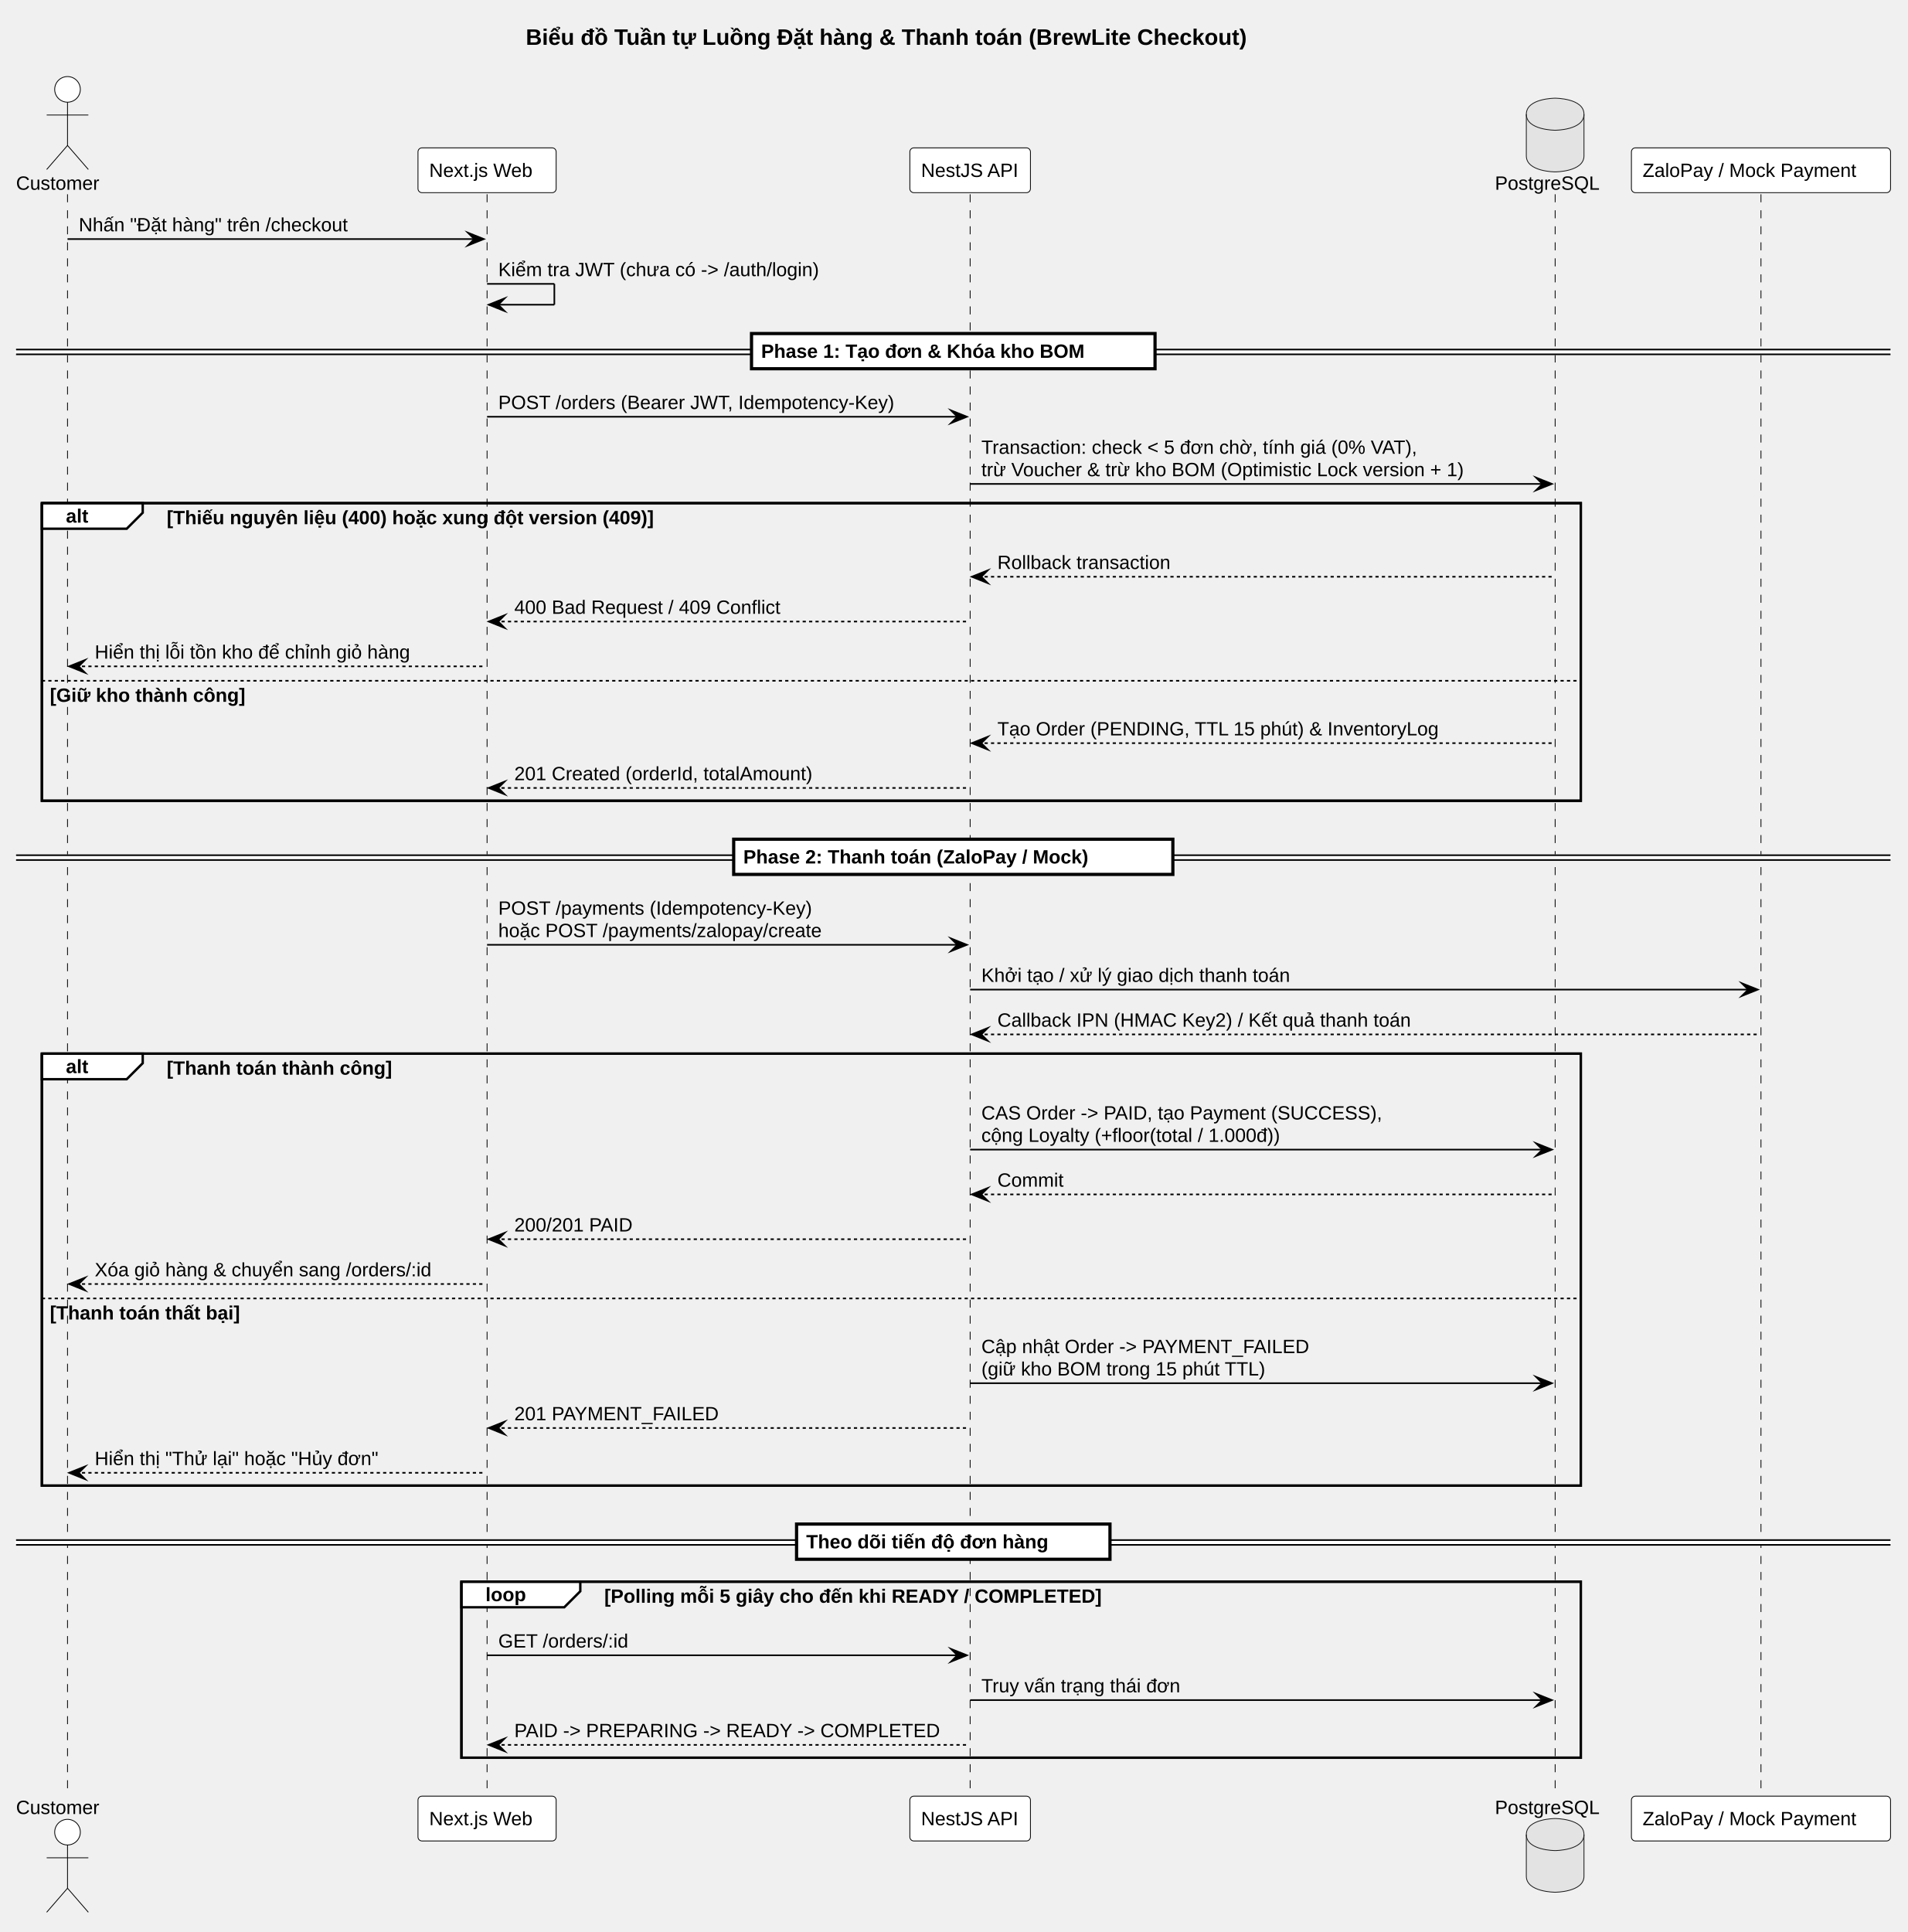
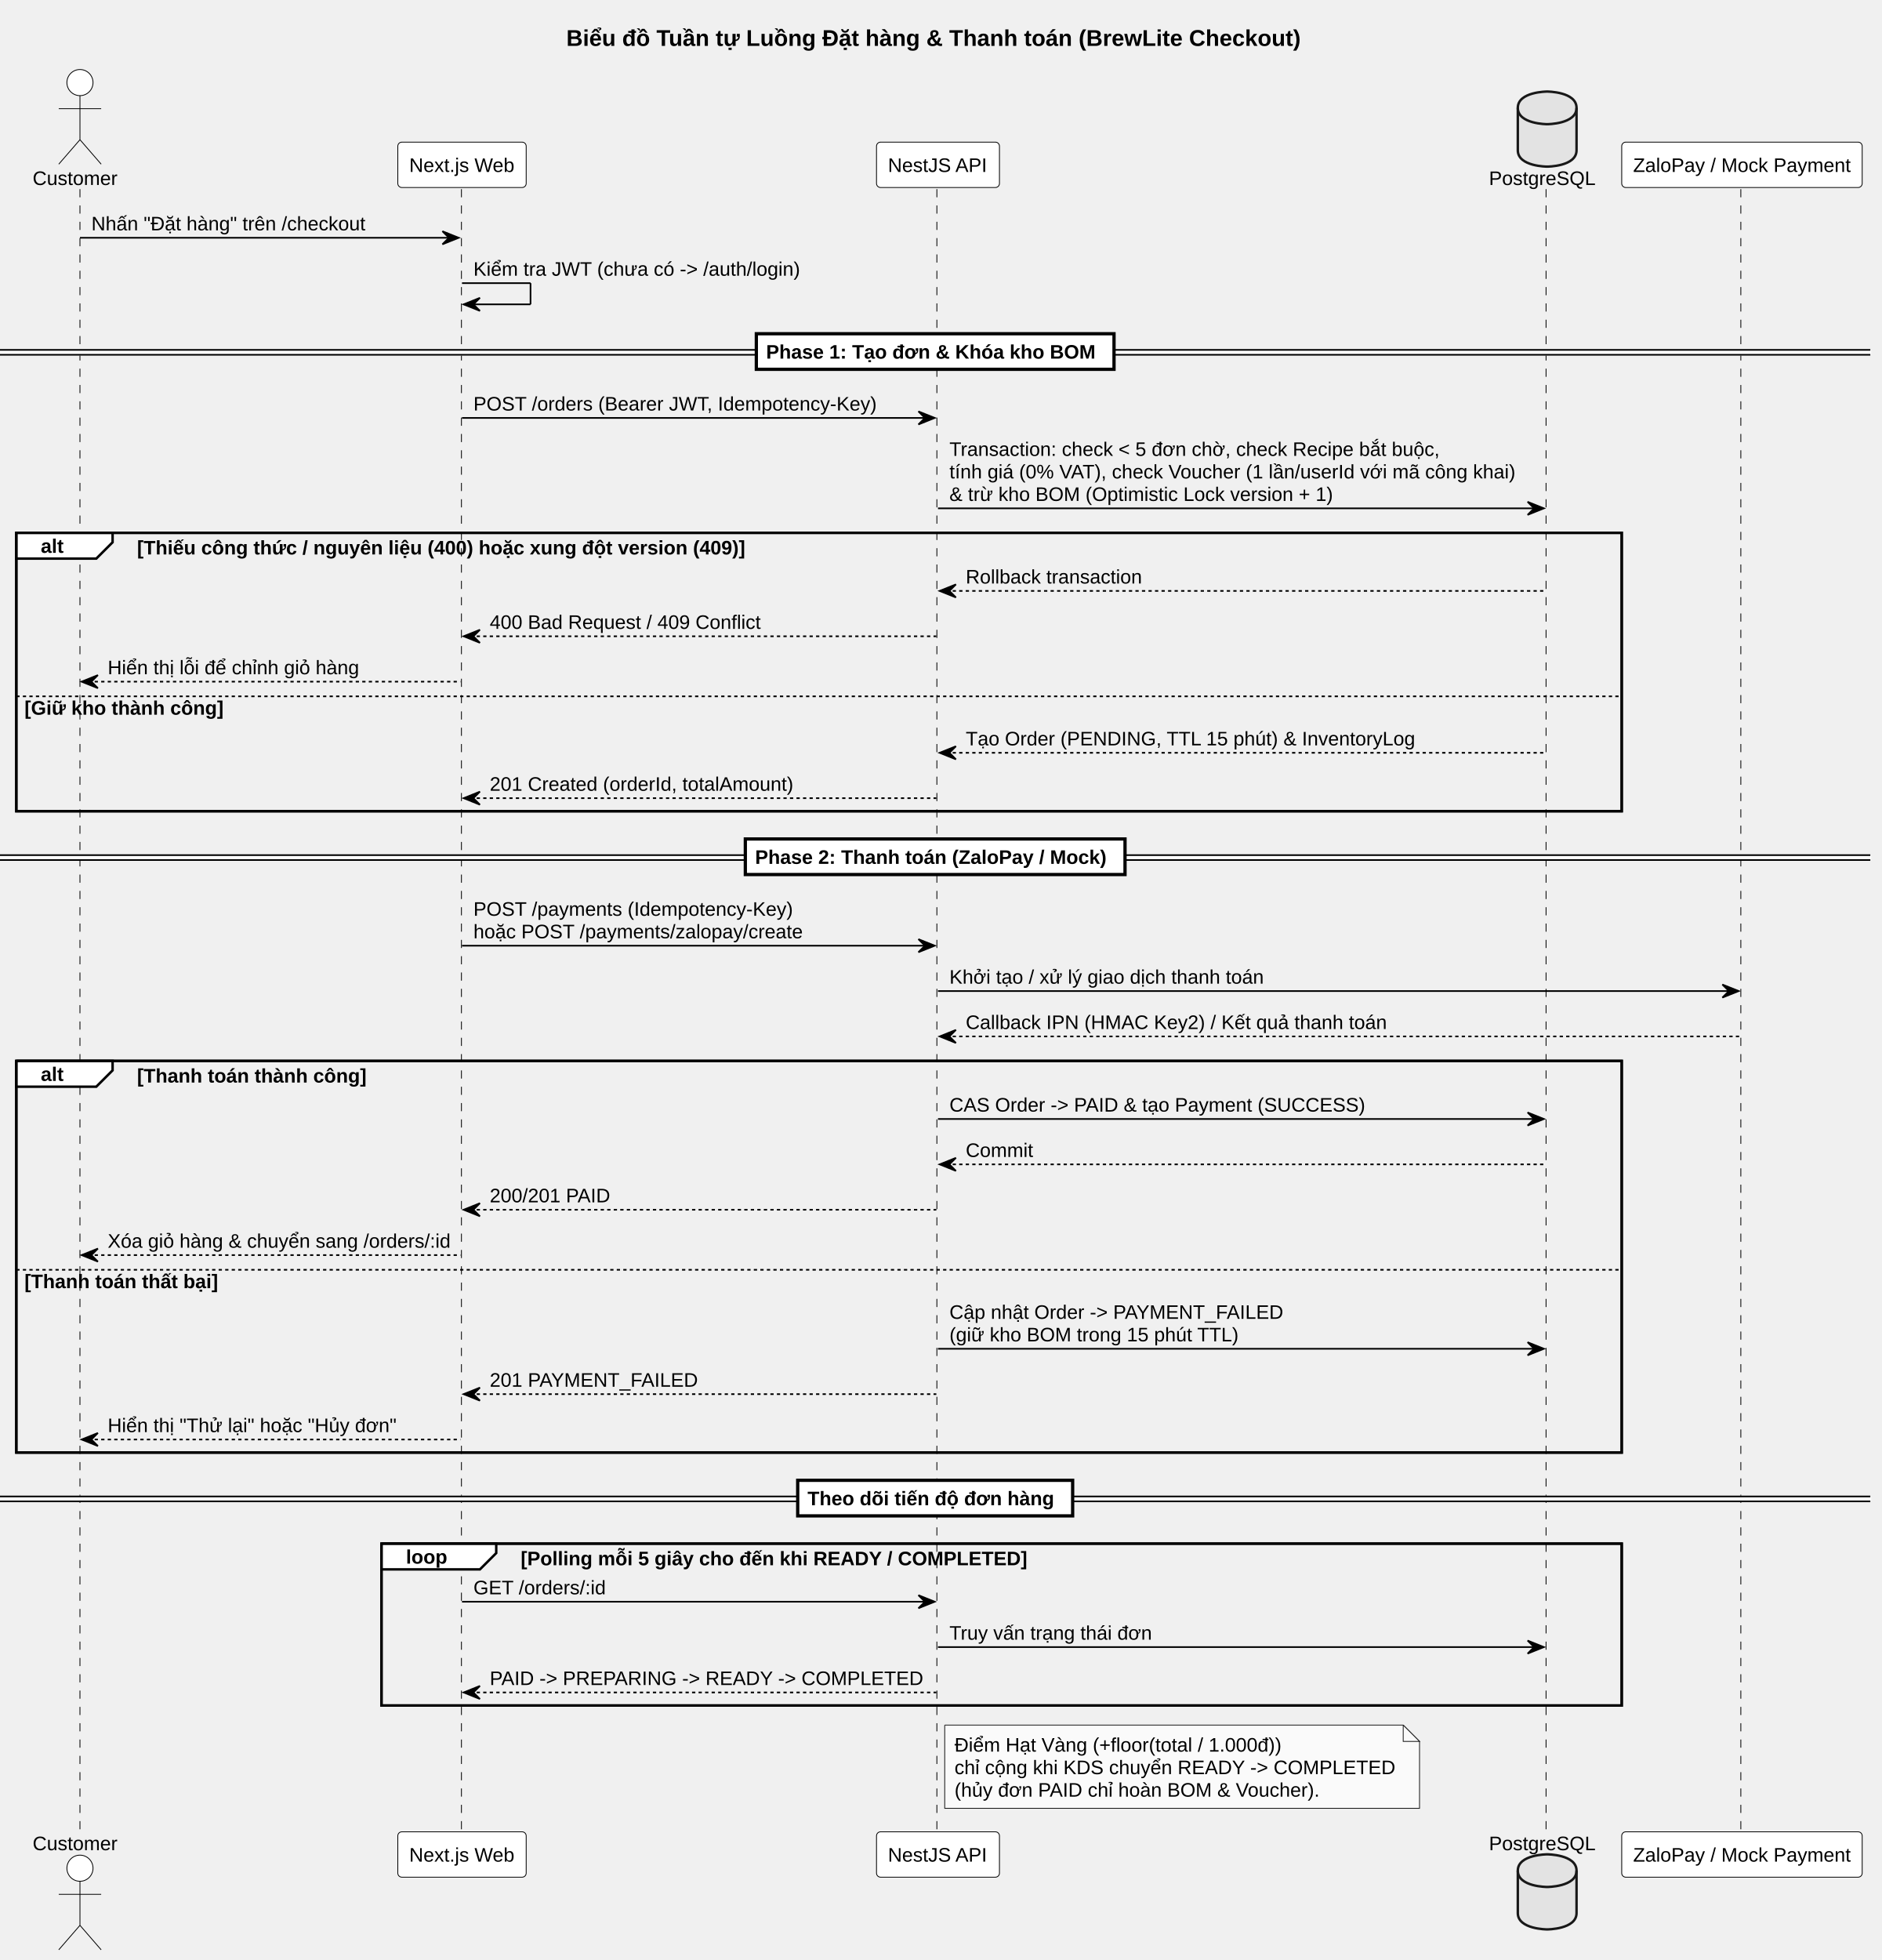
- <svg xmlns="http://www.w3.org/2000/svg" version="1.1" data-diagram-type="SEQUENCE" style="width:1191px;height:1206px;background:#FFFFFF;" width="1191px" height="1206px" viewBox="0 0 1191 1206" zoomAndPan="magnify" preserveAspectRatio="none" contentStyleType="text/css">
+ <svg xmlns="http://www.w3.org/2000/svg" contentStyleType="text/css" height="1201px" preserveAspectRatio="none" style="width:1153px;height:1201px;background:#FFFFFF;" version="1.1" viewBox="0 0 1153 1201" width="1153px" zoomAndPan="magnify">
  <defs />
-   <g font-family="sans-serif" lengthAdjust="spacing">
-     <g class="title" data-source-line="23">
-       <text x="328.217" y="27.995" fill="#000" font-size="14" textLength="532.704" font-weight="700" font-family="'Arial'">Biểu đồ Tuần tự Luồng Đặt hàng &amp; Thanh toán (BrewLite Checkout)</text>
-     </g>
-     <rect x="26.145" y="314.078" width="960.641" height="185.781" fill="none" style="stroke:#000;stroke-width:1.5;" />
-     <rect x="26.145" y="657.703" width="960.641" height="269.656" fill="none" style="stroke:#000;stroke-width:1.5;" />
-     <rect x="288.047" y="987.328" width="698.738" height="109.875" fill="none" style="stroke:#000;stroke-width:1.5;" />
-     <g class="participant-lifeline" data-qualified-name="Customer" data-entity-uid="part1" id="part1-lifeline" data-source-line="25">
-       <g>
-         <rect x="38.645" y="121.266" width="8" height="999.938" fill="#000" fill-opacity="0" />
-         <line x1="42.145" y1="121.266" x2="42.145" y2="1121.203" style="stroke:#000;stroke-width:0.5;stroke-dasharray:5,5;" />
-       </g>
-     </g>
-     <g class="participant-lifeline" data-qualified-name="Web" data-entity-uid="part2" id="part2-lifeline" data-source-line="26">
-       <g>
-         <rect x="300.547" y="121.266" width="8" height="999.938" fill="#000" fill-opacity="0" />
-         <line x1="304.047" y1="121.266" x2="304.047" y2="1121.203" style="stroke:#000;stroke-width:0.5;stroke-dasharray:5,5;" />
-       </g>
-     </g>
-     <g class="participant-lifeline" data-qualified-name="API" data-entity-uid="part3" id="part3-lifeline" data-source-line="27">
-       <g>
-         <rect x="602.1" y="121.266" width="8" height="999.938" fill="#000" fill-opacity="0" />
-         <line x1="605.6" y1="121.266" x2="605.6" y2="1121.203" style="stroke:#000;stroke-width:0.5;stroke-dasharray:5,5;" />
-       </g>
-     </g>
-     <g class="participant-lifeline" data-qualified-name="DB" data-entity-uid="part4" id="part4-lifeline" data-source-line="28">
-       <g>
-         <rect x="967.285" y="121.266" width="8" height="999.938" fill="#000" fill-opacity="0" />
-         <line x1="970.785" y1="121.266" x2="970.785" y2="1121.203" style="stroke:#000;stroke-width:0.5;stroke-dasharray:5,5;" />
-       </g>
-     </g>
-     <g class="participant-lifeline" data-qualified-name="Gateway" data-entity-uid="part5" id="part5-lifeline" data-source-line="29">
-       <g>
-         <rect x="1095.766" y="121.266" width="8" height="999.938" fill="#000" fill-opacity="0" />
-         <line x1="1099.266" y1="121.266" x2="1099.266" y2="1121.203" style="stroke:#000;stroke-width:0.5;stroke-dasharray:5,5;" />
-       </g>
-     </g>
-     <g class="participant participant-head" data-qualified-name="Customer" data-entity-uid="part1" id="part1-head" data-source-line="25">
-       <text x="10" y="118.436" fill="#000" font-size="12" textLength="58.289" font-family="'Arial'">Customer</text>
-       <ellipse cx="42.145" cy="55.797" rx="8" ry="8" fill="#FFF" style="stroke:#000;stroke-width:0.5;" />
-       <path d="M42.145,63.797 L42.145,90.797 M29.145,71.797 L55.145,71.797 M42.145,90.797 L29.145,105.797 M42.145,90.797 L55.145,105.797" style="stroke:#000;stroke-width:0.5;" fill="none" />
-     </g>
-     <g class="participant participant-head" data-qualified-name="Web" data-entity-uid="part2" id="part2-head" data-source-line="26">
-       <rect x="260.924" y="92.297" width="86.246" height="27.969" fill="#FFF" style="stroke:#000;stroke-width:0.5;" rx="2.5" ry="2.5" />
-       <text x="267.924" y="110.436" fill="#000" font-size="12" textLength="72.246" font-family="'Arial'">Next.js Web</text>
-     </g>
-     <g class="participant participant-head" data-qualified-name="API" data-entity-uid="part3" id="part3-head" data-source-line="27">
-       <rect x="567.964" y="92.297" width="75.271" height="27.969" fill="#FFF" style="stroke:#000;stroke-width:0.5;" rx="2.5" ry="2.5" />
-       <text x="574.964" y="110.436" fill="#000" font-size="12" textLength="61.271" font-family="'Arial'">NestJS API</text>
-     </g>
-     <g class="participant participant-head" data-qualified-name="DB" data-entity-uid="part4" id="part4-head" data-source-line="28">
-       <text x="933.177" y="118.436" fill="#000" font-size="12" textLength="69.217" font-family="'Arial'">PostgreSQL</text>
-       <path d="M952.785,71.297 C952.785,61.297 970.785,61.297 970.785,61.297 C970.785,61.297 988.785,61.297 988.785,71.297 L988.785,97.297 C988.785,107.297 970.785,107.297 970.785,107.297 C970.785,107.297 952.785,107.297 952.785,97.297 L952.785,71.297" style="stroke:#181818;stroke-width:0.5;" fill="#E3E3E3" />
-       <path d="M952.785,71.297 C952.785,81.297 970.785,81.297 970.785,81.297 C970.785,81.297 988.785,81.297 988.785,71.297" style="stroke:#181818;stroke-width:0.5;" fill="none" />
-     </g>
-     <g class="participant participant-head" data-qualified-name="Gateway" data-entity-uid="part5" id="part5-head" data-source-line="29">
-       <rect x="1018.394" y="92.297" width="161.744" height="27.969" fill="#FFF" style="stroke:#000;stroke-width:0.5;" rx="2.5" ry="2.5" />
-       <text x="1025.394" y="110.436" fill="#000" font-size="12" textLength="147.744" font-family="'Arial'">ZaloPay / Mock Payment</text>
-     </g>
-     <g class="participant participant-tail" data-qualified-name="Customer" data-entity-uid="part1" id="part1-tail" data-source-line="25">
-       <text x="10" y="1132.342" fill="#000" font-size="12" textLength="58.289" font-family="'Arial'">Customer</text>
-       <ellipse cx="42.145" cy="1143.672" rx="8" ry="8" fill="#FFF" style="stroke:#000;stroke-width:0.5;" />
-       <path d="M42.145,1151.672 L42.145,1178.672 M29.145,1159.672 L55.145,1159.672 M42.145,1178.672 L29.145,1193.672 M42.145,1178.672 L55.145,1193.672" style="stroke:#000;stroke-width:0.5;" fill="none" />
-     </g>
-     <g class="participant participant-tail" data-qualified-name="Web" data-entity-uid="part2" id="part2-tail" data-source-line="26">
-       <rect x="260.924" y="1121.203" width="86.246" height="27.969" fill="#FFF" style="stroke:#000;stroke-width:0.5;" rx="2.5" ry="2.5" />
-       <text x="267.924" y="1139.342" fill="#000" font-size="12" textLength="72.246" font-family="'Arial'">Next.js Web</text>
-     </g>
-     <g class="participant participant-tail" data-qualified-name="API" data-entity-uid="part3" id="part3-tail" data-source-line="27">
-       <rect x="567.964" y="1121.203" width="75.271" height="27.969" fill="#FFF" style="stroke:#000;stroke-width:0.5;" rx="2.5" ry="2.5" />
-       <text x="574.964" y="1139.342" fill="#000" font-size="12" textLength="61.271" font-family="'Arial'">NestJS API</text>
-     </g>
-     <g class="participant participant-tail" data-qualified-name="DB" data-entity-uid="part4" id="part4-tail" data-source-line="28">
-       <text x="933.177" y="1132.342" fill="#000" font-size="12" textLength="69.217" font-family="'Arial'">PostgreSQL</text>
-       <path d="M952.785,1145.172 C952.785,1135.172 970.785,1135.172 970.785,1135.172 C970.785,1135.172 988.785,1135.172 988.785,1145.172 L988.785,1171.172 C988.785,1181.172 970.785,1181.172 970.785,1181.172 C970.785,1181.172 952.785,1181.172 952.785,1171.172 L952.785,1145.172" style="stroke:#181818;stroke-width:0.5;" fill="#E3E3E3" />
-       <path d="M952.785,1145.172 C952.785,1155.172 970.785,1155.172 970.785,1155.172 C970.785,1155.172 988.785,1155.172 988.785,1145.172" style="stroke:#181818;stroke-width:0.5;" fill="none" />
-     </g>
-     <g class="participant participant-tail" data-qualified-name="Gateway" data-entity-uid="part5" id="part5-tail" data-source-line="29">
-       <rect x="1018.394" y="1121.203" width="161.744" height="27.969" fill="#FFF" style="stroke:#000;stroke-width:0.5;" rx="2.5" ry="2.5" />
-       <text x="1025.394" y="1139.342" fill="#000" font-size="12" textLength="147.744" font-family="'Arial'">ZaloPay / Mock Payment</text>
-     </g>
-     <g class="message" data-entity-1="part1" data-entity-2="part2" id="msg1" data-source-line="31">
-       <polygon points="292.047,145.234,302.047,149.234,292.047,153.234,296.047,149.234" fill="#000" style="stroke:#000;stroke-width:1;stroke-linejoin:miter;stroke-miterlimit:10;" />
-       <line x1="42.145" y1="149.234" x2="298.047" y2="149.234" style="stroke:#000;stroke-width:1;" />
-       <text x="49.145" y="144.404" fill="#000" font-size="12" textLength="192.832" font-family="'Arial'">Nhấn "Đặt hàng" trên /checkout</text>
-     </g>
-     <g class="message" data-entity-1="part2" data-entity-2="part2" id="msg2" data-source-line="32">
-       <line x1="304.047" y1="177.203" x2="346.047" y2="177.203" style="stroke:#000;stroke-width:1;" />
-       <line x1="346.047" y1="177.203" x2="346.047" y2="190.203" style="stroke:#000;stroke-width:1;" />
-       <line x1="305.047" y1="190.203" x2="346.047" y2="190.203" style="stroke:#000;stroke-width:1;" />
-       <polygon points="315.047,186.203,305.047,190.203,315.047,194.203,311.047,190.203" fill="#000" style="stroke:#000;stroke-width:1;stroke-linejoin:miter;stroke-miterlimit:10;" />
-       <text x="311.047" y="172.373" fill="#000" font-size="12" textLength="224.326" font-family="'Arial'">Kiểm tra JWT (chưa có -&gt; /auth/login)</text>
-     </g>
-     <rect x="10" y="218.188" width="1170.138" height="3" fill="#FFF" style="stroke:#FFF;stroke-width:1;" />
-     <line x1="10" y1="218.188" x2="1180.138" y2="218.188" style="stroke:#000;stroke-width:1;" />
-     <line x1="10" y1="221.188" x2="1180.138" y2="221.188" style="stroke:#000;stroke-width:1;" />
-     <rect x="469.121" y="208.203" width="251.896" height="21.969" fill="#FFF" style="stroke:#000;stroke-width:2;" />
-     <text x="475.121" y="223.342" fill="#000" font-size="12" textLength="233.719" font-weight="700" font-family="'Arial'">Phase 1: Tạo đơn &amp; Khóa kho BOM</text>
-     <g class="message" data-entity-1="part2" data-entity-2="part3" id="msg3" data-source-line="36">
-       <polygon points="593.6,256.141,603.6,260.141,593.6,264.141,597.6,260.141" fill="#000" style="stroke:#000;stroke-width:1;stroke-linejoin:miter;stroke-miterlimit:10;" />
-       <line x1="304.047" y1="260.141" x2="599.6" y2="260.141" style="stroke:#000;stroke-width:1;" />
-       <text x="311.047" y="255.311" fill="#000" font-size="12" textLength="270.785" font-family="'Arial'">POST /orders (Bearer JWT, Idempotency-Key)</text>
-     </g>
-     <g class="message" data-entity-1="part3" data-entity-2="part4" id="msg4" data-source-line="37">
-       <polygon points="958.785,298.078,968.785,302.078,958.785,306.078,962.785,302.078" fill="#000" style="stroke:#000;stroke-width:1;stroke-linejoin:miter;stroke-miterlimit:10;" />
-       <line x1="605.6" y1="302.078" x2="964.785" y2="302.078" style="stroke:#000;stroke-width:1;" />
-       <text x="612.6" y="283.279" fill="#000" font-size="12" textLength="307.049" font-family="'Arial'">Transaction: check &lt; 5 đơn chờ, tính giá (0% VAT),</text>
-       <text x="612.6" y="297.248" fill="#000" font-size="12" textLength="341.186" font-family="'Arial'">trừ Voucher &amp; trừ kho BOM (Optimistic Lock version + 1)</text>
-     </g>
-     <path d="M26.145,314.078 L89.092,314.078 L89.092,320.047 L79.092,330.047 L26.145,330.047 L26.145,314.078" style="stroke:#000;stroke-width:1.5;" fill="#FFF" />
-     <rect x="26.145" y="314.078" width="960.641" height="185.781" fill="none" style="stroke:#000;stroke-width:1.5;" />
-     <text x="41.145" y="326.217" fill="#000" font-size="12" textLength="17.947" font-weight="700" font-family="'Arial'">alt</text>
-     <text x="104.092" y="327.217" fill="#000" font-size="12" textLength="366.943" font-weight="700" font-family="'Arial'">[Thiếu nguyên liệu (400) hoặc xung đột version (409)]</text>
-     <g class="message" data-entity-1="part4" data-entity-2="part3" id="msg5" data-source-line="40">
-       <polygon points="616.6,356.016,606.6,360.016,616.6,364.016,612.6,360.016" fill="#000" style="stroke:#000;stroke-width:1;stroke-linejoin:miter;stroke-miterlimit:10;" />
-       <line x1="610.6" y1="360.016" x2="969.785" y2="360.016" style="stroke:#000;stroke-width:1;stroke-dasharray:2,2;" />
-       <text x="622.6" y="355.186" fill="#000" font-size="12" textLength="122.467" font-family="'Arial'">Rollback transaction</text>
-     </g>
-     <g class="message" data-entity-1="part3" data-entity-2="part2" id="msg6" data-source-line="41">
-       <polygon points="315.047,383.984,305.047,387.984,315.047,391.984,311.047,387.984" fill="#000" style="stroke:#000;stroke-width:1;stroke-linejoin:miter;stroke-miterlimit:10;" />
-       <line x1="309.047" y1="387.984" x2="604.6" y2="387.984" style="stroke:#000;stroke-width:1;stroke-dasharray:2,2;" />
-       <text x="321.047" y="383.154" fill="#000" font-size="12" textLength="186.932" font-family="'Arial'">400 Bad Request / 409 Conflict</text>
-     </g>
-     <g class="message" data-entity-1="part2" data-entity-2="part1" id="msg7" data-source-line="42">
-       <polygon points="53.145,411.953,43.145,415.953,53.145,419.953,49.145,415.953" fill="#000" style="stroke:#000;stroke-width:1;stroke-linejoin:miter;stroke-miterlimit:10;" />
-       <line x1="47.145" y1="415.953" x2="303.047" y2="415.953" style="stroke:#000;stroke-width:1;stroke-dasharray:2,2;" />
-       <text x="59.145" y="411.123" fill="#000" font-size="12" textLength="225.287" font-family="'Arial'">Hiển thị lỗi tồn kho để chỉnh giỏ hàng</text>
-     </g>
-     <line x1="26.145" y1="424.953" x2="986.785" y2="424.953" style="stroke:#000;stroke-width:1;stroke-dasharray:2,2;" />
-     <text x="31.145" y="438.092" fill="#000" font-size="12" textLength="142.729" font-weight="700" font-family="'Arial'">[Giữ kho thành công]</text>
-     <g class="message" data-entity-1="part4" data-entity-2="part3" id="msg8" data-source-line="44">
-       <polygon points="616.6,459.891,606.6,463.891,616.6,467.891,612.6,463.891" fill="#000" style="stroke:#000;stroke-width:1;stroke-linejoin:miter;stroke-miterlimit:10;" />
-       <line x1="610.6" y1="463.891" x2="969.785" y2="463.891" style="stroke:#000;stroke-width:1;stroke-dasharray:2,2;" />
-       <text x="622.6" y="459.061" fill="#000" font-size="12" textLength="303.533" font-family="'Arial'">Tạo Order (PENDING, TTL 15 phút) &amp; InventoryLog</text>
-     </g>
-     <g class="message" data-entity-1="part3" data-entity-2="part2" id="msg9" data-source-line="45">
-       <polygon points="315.047,487.859,305.047,491.859,315.047,495.859,311.047,491.859" fill="#000" style="stroke:#000;stroke-width:1;stroke-linejoin:miter;stroke-miterlimit:10;" />
-       <line x1="309.047" y1="491.859" x2="604.6" y2="491.859" style="stroke:#000;stroke-width:1;stroke-dasharray:2,2;" />
-       <text x="321.047" y="487.029" fill="#000" font-size="12" textLength="213.24" font-family="'Arial'">201 Created (orderId, totalAmount)</text>
-     </g>
-     <rect x="10" y="533.844" width="1170.138" height="3" fill="#FFF" style="stroke:#FFF;stroke-width:1;" />
-     <line x1="10" y1="533.844" x2="1180.138" y2="533.844" style="stroke:#000;stroke-width:1;" />
-     <line x1="10" y1="536.844" x2="1180.138" y2="536.844" style="stroke:#000;stroke-width:1;" />
-     <rect x="457.997" y="523.859" width="274.145" height="21.969" fill="#FFF" style="stroke:#000;stroke-width:2;" />
-     <text x="463.997" y="538.998" fill="#000" font-size="12" textLength="255.967" font-weight="700" font-family="'Arial'">Phase 2: Thanh toán (ZaloPay / Mock)</text>
-     <g class="message" data-entity-1="part2" data-entity-2="part3" id="msg10" data-source-line="50">
-       <polygon points="593.6,585.766,603.6,589.766,593.6,593.766,597.6,589.766" fill="#000" style="stroke:#000;stroke-width:1;stroke-linejoin:miter;stroke-miterlimit:10;" />
-       <line x1="304.047" y1="589.766" x2="599.6" y2="589.766" style="stroke:#000;stroke-width:1;" />
-       <text x="311.047" y="570.967" fill="#000" font-size="12" textLength="217.635" font-family="'Arial'">POST /payments (Idempotency-Key)</text>
-       <text x="311.047" y="584.936" fill="#000" font-size="12" textLength="224.748" font-family="'Arial'">hoặc POST /payments/zalopay/create</text>
-     </g>
-     <g class="message" data-entity-1="part3" data-entity-2="part5" id="msg11" data-source-line="51">
-       <polygon points="1087.266,613.734,1097.266,617.734,1087.266,621.734,1091.266,617.734" fill="#000" style="stroke:#000;stroke-width:1;stroke-linejoin:miter;stroke-miterlimit:10;" />
-       <line x1="605.6" y1="617.734" x2="1093.266" y2="617.734" style="stroke:#000;stroke-width:1;" />
-       <text x="612.6" y="612.904" fill="#000" font-size="12" textLength="217.934" font-family="'Arial'">Khởi tạo / xử lý giao dịch thanh toán</text>
-     </g>
-     <g class="message" data-entity-1="part5" data-entity-2="part3" id="msg12" data-source-line="52">
-       <polygon points="616.6,641.703,606.6,645.703,616.6,649.703,612.6,645.703" fill="#000" style="stroke:#000;stroke-width:1;stroke-linejoin:miter;stroke-miterlimit:10;" />
-       <line x1="610.6" y1="645.703" x2="1098.266" y2="645.703" style="stroke:#000;stroke-width:1;stroke-dasharray:2,2;" />
-       <text x="622.6" y="640.873" fill="#000" font-size="12" textLength="284.959" font-family="'Arial'">Callback IPN (HMAC Key2) / Kết quả thanh toán</text>
-     </g>
-     <path d="M26.145,657.703 L89.092,657.703 L89.092,663.672 L79.092,673.672 L26.145,673.672 L26.145,657.703" style="stroke:#000;stroke-width:1.5;" fill="#FFF" />
-     <rect x="26.145" y="657.703" width="960.641" height="269.656" fill="none" style="stroke:#000;stroke-width:1.5;" />
-     <text x="41.145" y="669.842" fill="#000" font-size="12" textLength="17.947" font-weight="700" font-family="'Arial'">alt</text>
-     <text x="104.092" y="670.842" fill="#000" font-size="12" textLength="167.988" font-weight="700" font-family="'Arial'">[Thanh toán thành công]</text>
-     <g class="message" data-entity-1="part3" data-entity-2="part4" id="msg13" data-source-line="55">
-       <polygon points="958.785,713.609,968.785,717.609,958.785,721.609,962.785,717.609" fill="#000" style="stroke:#000;stroke-width:1;stroke-linejoin:miter;stroke-miterlimit:10;" />
-       <line x1="605.6" y1="717.609" x2="964.785" y2="717.609" style="stroke:#000;stroke-width:1;" />
-       <text x="612.6" y="698.811" fill="#000" font-size="12" textLength="269.455" font-family="'Arial'">CAS Order -&gt; PAID, tạo Payment (SUCCESS),</text>
-       <text x="612.6" y="712.779" fill="#000" font-size="12" textLength="217.453" font-family="'Arial'">cộng Loyalty (+floor(total / 1.000đ))</text>
-     </g>
-     <g class="message" data-entity-1="part4" data-entity-2="part3" id="msg14" data-source-line="56">
-       <polygon points="616.6,741.578,606.6,745.578,616.6,749.578,612.6,745.578" fill="#000" style="stroke:#000;stroke-width:1;stroke-linejoin:miter;stroke-miterlimit:10;" />
-       <line x1="610.6" y1="745.578" x2="969.785" y2="745.578" style="stroke:#000;stroke-width:1;stroke-dasharray:2,2;" />
-       <text x="622.6" y="740.748" fill="#000" font-size="12" textLength="47.139" font-family="'Arial'">Commit</text>
-     </g>
-     <g class="message" data-entity-1="part3" data-entity-2="part2" id="msg15" data-source-line="57">
-       <polygon points="315.047,769.547,305.047,773.547,315.047,777.547,311.047,773.547" fill="#000" style="stroke:#000;stroke-width:1;stroke-linejoin:miter;stroke-miterlimit:10;" />
-       <line x1="309.047" y1="773.547" x2="604.6" y2="773.547" style="stroke:#000;stroke-width:1;stroke-dasharray:2,2;" />
-       <text x="321.047" y="768.717" fill="#000" font-size="12" textLength="81.891" font-family="'Arial'">200/201 PAID</text>
-     </g>
-     <g class="message" data-entity-1="part2" data-entity-2="part1" id="msg16" data-source-line="58">
-       <polygon points="53.145,797.516,43.145,801.516,53.145,805.516,49.145,801.516" fill="#000" style="stroke:#000;stroke-width:1;stroke-linejoin:miter;stroke-miterlimit:10;" />
-       <line x1="47.145" y1="801.516" x2="303.047" y2="801.516" style="stroke:#000;stroke-width:1;stroke-dasharray:2,2;" />
-       <text x="59.145" y="796.686" fill="#000" font-size="12" textLength="237.902" font-family="'Arial'">Xóa giỏ hàng &amp; chuyển sang /orders/:id</text>
-     </g>
-     <line x1="26.145" y1="810.516" x2="986.785" y2="810.516" style="stroke:#000;stroke-width:1;stroke-dasharray:2,2;" />
-     <text x="31.145" y="823.654" fill="#000" font-size="12" textLength="144.949" font-weight="700" font-family="'Arial'">[Thanh toán thất bại]</text>
-     <g class="message" data-entity-1="part3" data-entity-2="part4" id="msg17" data-source-line="60">
-       <polygon points="958.785,859.422,968.785,863.422,958.785,867.422,962.785,863.422" fill="#000" style="stroke:#000;stroke-width:1;stroke-linejoin:miter;stroke-miterlimit:10;" />
-       <line x1="605.6" y1="863.422" x2="964.785" y2="863.422" style="stroke:#000;stroke-width:1;" />
-       <text x="612.6" y="844.623" fill="#000" font-size="12" textLength="219.75" font-family="'Arial'">Cập nhật Order -&gt; PAYMENT_FAILED</text>
-       <text x="612.6" y="858.592" fill="#000" font-size="12" textLength="197.086" font-family="'Arial'">(giữ kho BOM trong 15 phút TTL)</text>
-     </g>
-     <g class="message" data-entity-1="part3" data-entity-2="part2" id="msg18" data-source-line="61">
-       <polygon points="315.047,887.391,305.047,891.391,315.047,895.391,311.047,891.391" fill="#000" style="stroke:#000;stroke-width:1;stroke-linejoin:miter;stroke-miterlimit:10;" />
-       <line x1="309.047" y1="891.391" x2="604.6" y2="891.391" style="stroke:#000;stroke-width:1;stroke-dasharray:2,2;" />
-       <text x="321.047" y="886.561" fill="#000" font-size="12" textLength="131.895" font-family="'Arial'">201 PAYMENT_FAILED</text>
-     </g>
-     <g class="message" data-entity-1="part2" data-entity-2="part1" id="msg19" data-source-line="62">
-       <polygon points="53.145,915.359,43.145,919.359,53.145,923.359,49.145,919.359" fill="#000" style="stroke:#000;stroke-width:1;stroke-linejoin:miter;stroke-miterlimit:10;" />
-       <line x1="47.145" y1="919.359" x2="303.047" y2="919.359" style="stroke:#000;stroke-width:1;stroke-dasharray:2,2;" />
-       <text x="59.145" y="914.529" fill="#000" font-size="12" textLength="199.711" font-family="'Arial'">Hiển thị "Thử lại" hoặc "Hủy đơn"</text>
-     </g>
-     <rect x="10" y="961.344" width="1170.138" height="3" fill="#FFF" style="stroke:#FFF;stroke-width:1;" />
-     <line x1="10" y1="961.344" x2="1180.138" y2="961.344" style="stroke:#000;stroke-width:1;" />
-     <line x1="10" y1="964.344" x2="1180.138" y2="964.344" style="stroke:#000;stroke-width:1;" />
-     <rect x="497.249" y="951.359" width="195.641" height="21.969" fill="#FFF" style="stroke:#000;stroke-width:2;" />
-     <text x="503.249" y="966.498" fill="#000" font-size="12" textLength="177.463" font-weight="700" font-family="'Arial'">Theo dõi tiến độ đơn hàng</text>
-     <path d="M288.047,987.328 L362.238,987.328 L362.238,993.297 L352.238,1003.297 L288.047,1003.297 L288.047,987.328" style="stroke:#000;stroke-width:1.5;" fill="#FFF" />
-     <rect x="288.047" y="987.328" width="698.738" height="109.875" fill="none" style="stroke:#000;stroke-width:1.5;" />
-     <text x="303.047" y="999.467" fill="#000" font-size="12" textLength="29.191" font-weight="700" font-family="'Arial'">loop</text>
-     <text x="377.238" y="1000.467" fill="#000" font-size="12" textLength="358.412" font-weight="700" font-family="'Arial'">[Polling mỗi 5 giây cho đến khi READY / COMPLETED]</text>
-     <g class="message" data-entity-1="part2" data-entity-2="part3" id="msg20" data-source-line="68">
-       <polygon points="593.6,1029.266,603.6,1033.266,593.6,1037.266,597.6,1033.266" fill="#000" style="stroke:#000;stroke-width:1;stroke-linejoin:miter;stroke-miterlimit:10;" />
-       <line x1="304.047" y1="1033.266" x2="599.6" y2="1033.266" style="stroke:#000;stroke-width:1;" />
-       <text x="311.047" y="1028.436" fill="#000" font-size="12" textLength="89.566" font-family="'Arial'">GET /orders/:id</text>
-     </g>
-     <g class="message" data-entity-1="part3" data-entity-2="part4" id="msg21" data-source-line="69">
-       <polygon points="958.785,1057.234,968.785,1061.234,958.785,1065.234,962.785,1061.234" fill="#000" style="stroke:#000;stroke-width:1;stroke-linejoin:miter;stroke-miterlimit:10;" />
-       <line x1="605.6" y1="1061.234" x2="964.785" y2="1061.234" style="stroke:#000;stroke-width:1;" />
-       <text x="612.6" y="1056.404" fill="#000" font-size="12" textLength="142.066" font-family="'Arial'">Truy vấn trạng thái đơn</text>
-     </g>
-     <g class="message" data-entity-1="part3" data-entity-2="part2" id="msg22" data-source-line="70">
-       <polygon points="315.047,1085.203,305.047,1089.203,315.047,1093.203,311.047,1089.203" fill="#000" style="stroke:#000;stroke-width:1;stroke-linejoin:miter;stroke-miterlimit:10;" />
-       <line x1="309.047" y1="1089.203" x2="604.6" y2="1089.203" style="stroke:#000;stroke-width:1;stroke-dasharray:2,2;" />
-       <text x="321.047" y="1084.373" fill="#000" font-size="12" textLength="277.553" font-family="'Arial'">PAID -&gt; PREPARING -&gt; READY -&gt; COMPLETED</text>
-     </g>
+   <g>
+     <text fill="#000000" font-family="Arial" font-size="14" font-weight="bold" lengthAdjust="spacing" textLength="451.117" x="347.091" y="28.132">Biểu đồ Tuần tự Luồng Đặt hàng &amp; Thanh toán (BrewLite Checkout)</text>
+     <rect fill="none" height="170.592" style="stroke:#000000;stroke-width:1.5;" width="983.917" x="10" y="326.489" />
+     <rect fill="none" height="239.988" style="stroke:#000000;stroke-width:1.5;" width="983.917" x="10" y="650.075" />
+     <rect fill="none" height="99.195" style="stroke:#000000;stroke-width:1.5;" width="760.11" x="233.807" y="945.862" />
+     <line style="stroke:#000000;stroke-width:0.5;stroke-dasharray:5.0,5.0;" x1="49" x2="49" y1="115.897" y2="1123.454" />
+     <line style="stroke:#000000;stroke-width:0.5;stroke-dasharray:5.0,5.0;" x1="282.807" x2="282.807" y1="115.897" y2="1123.454" />
+     <line style="stroke:#000000;stroke-width:0.5;stroke-dasharray:5.0,5.0;" x1="574.197" x2="574.197" y1="115.897" y2="1123.454" />
+     <line style="stroke:#000000;stroke-width:0.5;stroke-dasharray:5.0,5.0;" x1="947.55" x2="947.55" y1="115.897" y2="1123.454" />
+     <line style="stroke:#000000;stroke-width:0.5;stroke-dasharray:5.0,5.0;" x1="1066.917" x2="1066.917" y1="115.897" y2="1123.454" />
+     <text fill="#000000" font-family="Arial" font-size="12" lengthAdjust="spacing" textLength="52.014" x="20" y="113.355">Customer</text>
+     <ellipse cx="49.007" cy="50.599" fill="#FFFFFF" rx="8" ry="8" style="stroke:#000000;stroke-width:0.5;" />
+     <path d="M49.007,58.599 L49.007,85.599 M36.007,66.599 L62.007,66.599 M49.007,85.599 L36.007,100.599 M49.007,85.599 L62.007,100.599 " fill="none" style="stroke:#000000;stroke-width:0.5;" />
+     <text fill="#000000" font-family="Arial" font-size="12" lengthAdjust="spacing" textLength="52.014" x="20" y="1133.71">Customer</text>
+     <ellipse cx="49.007" cy="1144.753" fill="#FFFFFF" rx="8" ry="8" style="stroke:#000000;stroke-width:0.5;" />
+     <path d="M49.007,1152.753 L49.007,1179.753 M36.007,1160.753 L62.007,1160.753 M49.007,1179.753 L36.007,1194.753 M49.007,1179.753 L62.007,1194.753 " fill="none" style="stroke:#000000;stroke-width:0.5;" />
+     <rect fill="#FFFFFF" height="27.799" rx="2.5" ry="2.5" style="stroke:#000000;stroke-width:0.5;" width="78.682" x="243.807" y="87.099" />
+     <text fill="#000000" font-family="Arial" font-size="12" lengthAdjust="spacing" textLength="64.682" x="250.807" y="105.355">Next.js Web</text>
+     <rect fill="#FFFFFF" height="27.799" rx="2.5" ry="2.5" style="stroke:#000000;stroke-width:0.5;" width="78.682" x="243.807" y="1122.454" />
+     <text fill="#000000" font-family="Arial" font-size="12" lengthAdjust="spacing" textLength="64.682" x="250.807" y="1140.71">Next.js Web</text>
+     <rect fill="#FFFFFF" height="27.799" rx="2.5" ry="2.5" style="stroke:#000000;stroke-width:0.5;" width="75.353" x="537.197" y="87.099" />
+     <text fill="#000000" font-family="Arial" font-size="12" lengthAdjust="spacing" textLength="61.353" x="544.197" y="105.355">NestJS API</text>
+     <rect fill="#FFFFFF" height="27.799" rx="2.5" ry="2.5" style="stroke:#000000;stroke-width:0.5;" width="75.353" x="537.197" y="1122.454" />
+     <text fill="#000000" font-family="Arial" font-size="12" lengthAdjust="spacing" textLength="61.353" x="544.197" y="1140.71">NestJS API</text>
+     <text fill="#000000" font-family="Arial" font-size="12" lengthAdjust="spacing" textLength="65.367" x="912.55" y="113.355">PostgreSQL</text>
+     <path d="M930.233,66.099 C930.233,56.099 948.233,56.099 948.233,56.099 C948.233,56.099 966.233,56.099 966.233,66.099 L966.233,92.099 C966.233,102.099 948.233,102.099 948.233,102.099 C948.233,102.099 930.233,102.099 930.233,92.099 L930.233,66.099 " fill="#E3E3E3" style="stroke:#181818;stroke-width:1.5;" />
+     <path d="M930.233,66.099 C930.233,76.099 948.233,76.099 948.233,76.099 C948.233,76.099 966.233,76.099 966.233,66.099 " fill="none" style="stroke:#181818;stroke-width:1.5;" />
+     <text fill="#000000" font-family="Arial" font-size="12" lengthAdjust="spacing" textLength="65.367" x="912.55" y="1133.71">PostgreSQL</text>
+     <path d="M930.233,1146.253 C930.233,1136.253 948.233,1136.253 948.233,1136.253 C948.233,1136.253 966.233,1136.253 966.233,1146.253 L966.233,1172.253 C966.233,1182.253 948.233,1182.253 948.233,1182.253 C948.233,1182.253 930.233,1182.253 930.233,1172.253 L930.233,1146.253 " fill="#E3E3E3" style="stroke:#181818;stroke-width:1.5;" />
+     <path d="M930.233,1146.253 C930.233,1156.253 948.233,1156.253 948.233,1156.253 C948.233,1156.253 966.233,1156.253 966.233,1146.253 " fill="none" style="stroke:#181818;stroke-width:1.5;" />
+     <rect fill="#FFFFFF" height="27.799" rx="2.5" ry="2.5" style="stroke:#000000;stroke-width:0.5;" width="147.383" x="993.917" y="87.099" />
+     <text fill="#000000" font-family="Arial" font-size="12" lengthAdjust="spacing" textLength="133.383" x="1000.917" y="105.355">ZaloPay / Mock Payment</text>
+     <rect fill="#FFFFFF" height="27.799" rx="2.5" ry="2.5" style="stroke:#000000;stroke-width:0.5;" width="147.383" x="993.917" y="1122.454" />
+     <text fill="#000000" font-family="Arial" font-size="12" lengthAdjust="spacing" textLength="133.383" x="1000.917" y="1140.71">ZaloPay / Mock Payment</text>
+     <polygon fill="#000000" points="271.147,141.696,281.147,145.696,271.147,149.696,275.147,145.696" style="stroke:#000000;stroke-width:1.0;" />
+     <line style="stroke:#000000;stroke-width:1.0;" x1="49.007" x2="277.147" y1="145.696" y2="145.696" />
+     <text fill="#000000" font-family="Arial" font-size="12" lengthAdjust="spacing" textLength="167.953" x="56.007" y="141.153">Nhấn "Đặt hàng" trên /checkout</text>
+     <line style="stroke:#000000;stroke-width:1.0;" x1="283.147" x2="325.147" y1="173.495" y2="173.495" />
+     <line style="stroke:#000000;stroke-width:1.0;" x1="325.147" x2="325.147" y1="173.495" y2="186.495" />
+     <line style="stroke:#000000;stroke-width:1.0;" x1="284.147" x2="325.147" y1="186.495" y2="186.495" />
+     <polygon fill="#000000" points="294.147,182.495,284.147,186.495,294.147,190.495,290.147,186.495" style="stroke:#000000;stroke-width:1.0;" />
+     <text fill="#000000" font-family="Arial" font-size="12" lengthAdjust="spacing" textLength="200.432" x="290.147" y="168.952">Kiểm tra JWT (chưa có -&gt; /auth/login)</text>
+     <rect fill="#FFFFFF" height="3" style="stroke:#FFFFFF;stroke-width:1.0;" width="1146.3" x="0" y="214.394" />
+     <line style="stroke:#000000;stroke-width:1.0;" x1="0" x2="1146.3" y1="214.394" y2="214.394" />
+     <line style="stroke:#000000;stroke-width:1.0;" x1="0" x2="1146.3" y1="217.394" y2="217.394" />
+     <rect fill="#FFFFFF" height="21.799" style="stroke:#000000;stroke-width:2.0;" width="219.219" x="463.541" y="204.495" />
+     <text fill="#000000" font-family="Arial" font-size="12" font-weight="bold" lengthAdjust="spacing" textLength="201.885" x="469.541" y="219.751">Phase 1: Tạo đơn &amp; Khóa kho BOM</text>
+     <polygon fill="#000000" points="562.874,252.093,572.874,256.093,562.874,260.093,566.874,256.093" style="stroke:#000000;stroke-width:1.0;" />
+     <line style="stroke:#000000;stroke-width:1.0;" x1="283.147" x2="568.874" y1="256.093" y2="256.093" />
+     <text fill="#000000" font-family="Arial" font-size="12" lengthAdjust="spacing" textLength="248.736" x="290.147" y="251.55">POST /orders (Bearer JWT, Idempotency-Key)</text>
+     <polygon fill="#000000" points="936.233,307.489,946.233,311.489,936.233,315.489,940.233,311.489" style="stroke:#000000;stroke-width:1.0;" />
+     <line style="stroke:#000000;stroke-width:1.0;" x1="574.874" x2="942.233" y1="311.489" y2="311.489" />
+     <text fill="#000000" font-family="Arial" font-size="12" lengthAdjust="spacing" textLength="300.897" x="581.874" y="279.349">Transaction: check &lt; 5 đơn chờ, check Recipe bắt buộc,</text>
+     <text fill="#000000" font-family="Arial" font-size="12" lengthAdjust="spacing" textLength="349.359" x="581.874" y="293.147">tính giá (0% VAT), check Voucher (1 lần/userId với mã công khai)</text>
+     <text fill="#000000" font-family="Arial" font-size="12" lengthAdjust="spacing" textLength="235.096" x="581.874" y="306.946">&amp; trừ kho BOM (Optimistic Lock version + 1)</text>
+     <path d="M10,326.489 L69.004,326.489 L69.004,332.288 L59.004,342.288 L10,342.288 L10,326.489 " fill="#FFFFFF" style="stroke:#000000;stroke-width:1.5;" />
+     <rect fill="none" height="170.592" style="stroke:#000000;stroke-width:1.5;" width="983.917" x="10" y="326.489" />
+     <text fill="#000000" font-family="Arial" font-size="12" font-weight="bold" lengthAdjust="spacing" textLength="14.004" x="25" y="338.745">alt</text>
+     <text fill="#000000" font-family="Arial" font-size="12" font-weight="bold" lengthAdjust="spacing" textLength="372.732" x="84.004" y="339.745">[Thiếu công thức / nguyên liệu (400) hoặc xung đột version (409)]</text>
+     <polygon fill="#000000" points="585.874,358.087,575.874,362.087,585.874,366.087,581.874,362.087" style="stroke:#000000;stroke-width:1.0;" />
+     <line style="stroke:#000000;stroke-width:1.0;stroke-dasharray:2.0,2.0;" x1="579.874" x2="947.233" y1="362.087" y2="362.087" />
+     <text fill="#000000" font-family="Arial" font-size="12" lengthAdjust="spacing" textLength="108.053" x="591.874" y="357.544">Rollback transaction</text>
+     <polygon fill="#000000" points="294.147,385.886,284.147,389.886,294.147,393.886,290.147,389.886" style="stroke:#000000;stroke-width:1.0;" />
+     <line style="stroke:#000000;stroke-width:1.0;stroke-dasharray:2.0,2.0;" x1="288.147" x2="573.874" y1="389.886" y2="389.886" />
+     <text fill="#000000" font-family="Arial" font-size="12" lengthAdjust="spacing" textLength="166.107" x="300.147" y="385.343">400 Bad Request / 409 Conflict</text>
+     <polygon fill="#000000" points="60.007,413.685,50.007,417.685,60.007,421.685,56.007,417.685" style="stroke:#000000;stroke-width:1.0;" />
+     <line style="stroke:#000000;stroke-width:1.0;stroke-dasharray:2.0,2.0;" x1="54.007" x2="282.147" y1="417.685" y2="417.685" />
+     <text fill="#000000" font-family="Arial" font-size="12" lengthAdjust="spacing" textLength="154.107" x="66.007" y="413.142">Hiển thị lỗi để chỉnh giỏ hàng</text>
+     <line style="stroke:#000000;stroke-width:1.0;stroke-dasharray:2.0,2.0;" x1="10" x2="993.917" y1="426.685" y2="426.685" />
+     <text fill="#000000" font-family="Arial" font-size="12" font-weight="bold" lengthAdjust="spacing" textLength="122.01" x="15" y="437.94">[Giữ kho thành công]</text>
+     <polygon fill="#000000" points="585.874,457.282,575.874,461.282,585.874,465.282,581.874,461.282" style="stroke:#000000;stroke-width:1.0;" />
+     <line style="stroke:#000000;stroke-width:1.0;stroke-dasharray:2.0,2.0;" x1="579.874" x2="947.233" y1="461.282" y2="461.282" />
+     <text fill="#000000" font-family="Arial" font-size="12" lengthAdjust="spacing" textLength="276.111" x="591.874" y="456.739">Tạo Order (PENDING, TTL 15 phút) &amp; InventoryLog</text>
+     <polygon fill="#000000" points="294.147,485.081,284.147,489.081,294.147,493.081,290.147,489.081" style="stroke:#000000;stroke-width:1.0;" />
+     <line style="stroke:#000000;stroke-width:1.0;stroke-dasharray:2.0,2.0;" x1="288.147" x2="573.874" y1="489.081" y2="489.081" />
+     <text fill="#000000" font-family="Arial" font-size="12" lengthAdjust="spacing" textLength="186.1" x="300.147" y="484.538">201 Created (orderId, totalAmount)</text>
+     <rect fill="#FFFFFF" height="3" style="stroke:#FFFFFF;stroke-width:1.0;" width="1146.3" x="0" y="523.981" />
+     <line style="stroke:#000000;stroke-width:1.0;" x1="0" x2="1146.3" y1="523.981" y2="523.981" />
+     <line style="stroke:#000000;stroke-width:1.0;" x1="0" x2="1146.3" y1="526.981" y2="526.981" />
+     <rect fill="#FFFFFF" height="21.799" style="stroke:#000000;stroke-width:2.0;" width="232.707" x="456.796" y="514.081" />
+     <text fill="#000000" font-family="Arial" font-size="12" font-weight="bold" lengthAdjust="spacing" textLength="215.373" x="462.796" y="529.337">Phase 2: Thanh toán (ZaloPay / Mock)</text>
+     <polygon fill="#000000" points="562.874,575.477,572.874,579.477,562.874,583.477,566.874,579.477" style="stroke:#000000;stroke-width:1.0;" />
+     <line style="stroke:#000000;stroke-width:1.0;" x1="283.147" x2="568.874" y1="579.477" y2="579.477" />
+     <text fill="#000000" font-family="Arial" font-size="12" lengthAdjust="spacing" textLength="196.072" x="290.147" y="561.136">POST /payments (Idempotency-Key)</text>
+     <text fill="#000000" font-family="Arial" font-size="12" lengthAdjust="spacing" textLength="202.102" x="290.147" y="574.935">hoặc POST /payments/zalopay/create</text>
+     <polygon fill="#000000" points="1055.608,603.276,1065.608,607.276,1055.608,611.276,1059.608,607.276" style="stroke:#000000;stroke-width:1.0;" />
+     <line style="stroke:#000000;stroke-width:1.0;" x1="574.874" x2="1061.608" y1="607.276" y2="607.276" />
+     <text fill="#000000" font-family="Arial" font-size="12" lengthAdjust="spacing" textLength="192.685" x="581.874" y="602.733">Khởi tạo / xử lý giao dịch thanh toán</text>
+     <polygon fill="#000000" points="585.874,631.075,575.874,635.075,585.874,639.075,581.874,635.075" style="stroke:#000000;stroke-width:1.0;" />
+     <line style="stroke:#000000;stroke-width:1.0;stroke-dasharray:2.0,2.0;" x1="579.874" x2="1066.608" y1="635.075" y2="635.075" />
+     <text fill="#000000" font-family="Arial" font-size="12" lengthAdjust="spacing" textLength="258.123" x="591.874" y="630.532">Callback IPN (HMAC Key2) / Kết quả thanh toán</text>
+     <path d="M10,650.075 L69.004,650.075 L69.004,655.874 L59.004,665.874 L10,665.874 L10,650.075 " fill="#FFFFFF" style="stroke:#000000;stroke-width:1.5;" />
+     <rect fill="none" height="239.988" style="stroke:#000000;stroke-width:1.5;" width="983.917" x="10" y="650.075" />
+     <text fill="#000000" font-family="Arial" font-size="12" font-weight="bold" lengthAdjust="spacing" textLength="14.004" x="25" y="662.331">alt</text>
+     <text fill="#000000" font-family="Arial" font-size="12" font-weight="bold" lengthAdjust="spacing" textLength="140.643" x="84.004" y="663.331">[Thanh toán thành công]</text>
+     <polygon fill="#000000" points="936.233,681.673,946.233,685.673,936.233,689.673,940.233,685.673" style="stroke:#000000;stroke-width:1.0;" />
+     <line style="stroke:#000000;stroke-width:1.0;" x1="574.874" x2="942.233" y1="685.673" y2="685.673" />
+     <text fill="#000000" font-family="Arial" font-size="12" lengthAdjust="spacing" textLength="255.744" x="581.874" y="681.13">CAS Order -&gt; PAID &amp; tạo Payment (SUCCESS)</text>
+     <polygon fill="#000000" points="585.874,709.472,575.874,713.472,585.874,717.472,581.874,713.472" style="stroke:#000000;stroke-width:1.0;" />
+     <line style="stroke:#000000;stroke-width:1.0;stroke-dasharray:2.0,2.0;" x1="579.874" x2="947.233" y1="713.472" y2="713.472" />
+     <text fill="#000000" font-family="Arial" font-size="12" lengthAdjust="spacing" textLength="41.332" x="591.874" y="708.929">Commit</text>
+     <polygon fill="#000000" points="294.147,737.27,284.147,741.27,294.147,745.27,290.147,741.27" style="stroke:#000000;stroke-width:1.0;" />
+     <line style="stroke:#000000;stroke-width:1.0;stroke-dasharray:2.0,2.0;" x1="288.147" x2="573.874" y1="741.27" y2="741.27" />
+     <text fill="#000000" font-family="Arial" font-size="12" lengthAdjust="spacing" textLength="74.719" x="300.147" y="736.727">200/201 PAID</text>
+     <polygon fill="#000000" points="60.007,765.069,50.007,769.069,60.007,773.069,56.007,769.069" style="stroke:#000000;stroke-width:1.0;" />
+     <line style="stroke:#000000;stroke-width:1.0;stroke-dasharray:2.0,2.0;" x1="54.007" x2="282.147" y1="769.069" y2="769.069" />
+     <text fill="#000000" font-family="Arial" font-size="12" lengthAdjust="spacing" textLength="210.141" x="66.007" y="764.526">Xóa giỏ hàng &amp; chuyển sang /orders/:id</text>
+     <line style="stroke:#000000;stroke-width:1.0;stroke-dasharray:2.0,2.0;" x1="10" x2="993.917" y1="778.069" y2="778.069" />
+     <text fill="#000000" font-family="Arial" font-size="12" font-weight="bold" lengthAdjust="spacing" textLength="118.652" x="15" y="789.325">[Thanh toán thất bại]</text>
+     <polygon fill="#000000" points="936.233,822.466,946.233,826.466,936.233,830.466,940.233,826.466" style="stroke:#000000;stroke-width:1.0;" />
+     <line style="stroke:#000000;stroke-width:1.0;" x1="574.874" x2="942.233" y1="826.466" y2="826.466" />
+     <text fill="#000000" font-family="Arial" font-size="12" lengthAdjust="spacing" textLength="207.076" x="581.874" y="808.124">Cập nhật Order -&gt; PAYMENT_FAILED</text>
+     <text fill="#000000" font-family="Arial" font-size="12" lengthAdjust="spacing" textLength="177.44" x="581.874" y="821.923">(giữ kho BOM trong 15 phút TTL)</text>
+     <polygon fill="#000000" points="294.147,850.265,284.147,854.265,294.147,858.265,290.147,854.265" style="stroke:#000000;stroke-width:1.0;" />
+     <line style="stroke:#000000;stroke-width:1.0;stroke-dasharray:2.0,2.0;" x1="288.147" x2="573.874" y1="854.265" y2="854.265" />
+     <text fill="#000000" font-family="Arial" font-size="12" lengthAdjust="spacing" textLength="130.049" x="300.147" y="849.722">201 PAYMENT_FAILED</text>
+     <polygon fill="#000000" points="60.007,878.063,50.007,882.063,60.007,886.063,56.007,882.063" style="stroke:#000000;stroke-width:1.0;" />
+     <line style="stroke:#000000;stroke-width:1.0;stroke-dasharray:2.0,2.0;" x1="54.007" x2="282.147" y1="882.063" y2="882.063" />
+     <text fill="#000000" font-family="Arial" font-size="12" lengthAdjust="spacing" textLength="177.018" x="66.007" y="877.52">Hiển thị "Thử lại" hoặc "Hủy đơn"</text>
+     <rect fill="#FFFFFF" height="3" style="stroke:#FFFFFF;stroke-width:1.0;" width="1146.3" x="0" y="916.963" />
+     <line style="stroke:#000000;stroke-width:1.0;" x1="0" x2="1146.3" y1="916.963" y2="916.963" />
+     <line style="stroke:#000000;stroke-width:1.0;" x1="0" x2="1146.3" y1="919.963" y2="919.963" />
+     <rect fill="#FFFFFF" height="21.799" style="stroke:#000000;stroke-width:2.0;" width="168.512" x="488.894" y="907.063" />
+     <text fill="#000000" font-family="Arial" font-size="12" font-weight="bold" lengthAdjust="spacing" textLength="151.178" x="494.894" y="922.319">Theo dõi tiến độ đơn hàng</text>
+     <path d="M233.807,945.862 L304.131,945.862 L304.131,951.661 L294.131,961.661 L233.807,961.661 L233.807,945.862 " fill="#FFFFFF" style="stroke:#000000;stroke-width:1.5;" />
+     <rect fill="none" height="99.195" style="stroke:#000000;stroke-width:1.5;" width="760.11" x="233.807" y="945.862" />
+     <text fill="#000000" font-family="Arial" font-size="12" font-weight="bold" lengthAdjust="spacing" textLength="25.324" x="248.807" y="958.118">loop</text>
+     <text fill="#000000" font-family="Arial" font-size="12" font-weight="bold" lengthAdjust="spacing" textLength="310.693" x="319.131" y="959.118">[Polling mỗi 5 giây cho đến khi READY / COMPLETED]</text>
+     <polygon fill="#000000" points="562.874,977.46,572.874,981.46,562.874,985.46,566.874,981.46" style="stroke:#000000;stroke-width:1.0;" />
+     <line style="stroke:#000000;stroke-width:1.0;" x1="283.147" x2="568.874" y1="981.46" y2="981.46" />
+     <text fill="#000000" font-family="Arial" font-size="12" lengthAdjust="spacing" textLength="81.357" x="290.147" y="976.917">GET /orders/:id</text>
+     <polygon fill="#000000" points="936.233,1005.259,946.233,1009.259,936.233,1013.259,940.233,1009.259" style="stroke:#000000;stroke-width:1.0;" />
+     <line style="stroke:#000000;stroke-width:1.0;" x1="574.874" x2="942.233" y1="1009.259" y2="1009.259" />
+     <text fill="#000000" font-family="Arial" font-size="12" lengthAdjust="spacing" textLength="124.6" x="581.874" y="1004.716">Truy vấn trạng thái đơn</text>
+     <polygon fill="#000000" points="294.147,1033.058,284.147,1037.058,294.147,1041.058,290.147,1037.058" style="stroke:#000000;stroke-width:1.0;" />
+     <line style="stroke:#000000;stroke-width:1.0;stroke-dasharray:2.0,2.0;" x1="288.147" x2="573.874" y1="1037.058" y2="1037.058" />
+     <text fill="#000000" font-family="Arial" font-size="12" lengthAdjust="spacing" textLength="267.727" x="300.147" y="1032.515">PAID -&gt; PREPARING -&gt; READY -&gt; COMPLETED</text>
+     <path d="M579,1057.058 L579,1108.058 L870,1108.058 L870,1067.058 L860,1057.058 L579,1057.058 " fill="#FAFAFA" style="stroke:#181818;stroke-width:0.5;" />
+     <path d="M860,1057.058 L860,1067.058 L870,1067.058 L860,1057.058 " fill="#FAFAFA" style="stroke:#181818;stroke-width:0.5;" />
+     <text fill="#000000" font-family="Arial" font-size="12" lengthAdjust="spacing" textLength="200.426" x="585" y="1073.313">Điểm Hạt Vàng (+floor(total / 1.000đ))</text>
+     <text fill="#000000" font-family="Arial" font-size="12" lengthAdjust="spacing" textLength="270.434" x="585" y="1087.112">chỉ cộng khi KDS chuyển READY -&gt; COMPLETED</text>
+     <text fill="#000000" font-family="Arial" font-size="12" lengthAdjust="spacing" textLength="225.305" x="585" y="1100.911">(hủy đơn PAID chỉ hoàn BOM &amp; Voucher).</text>
  </g>
</svg>
